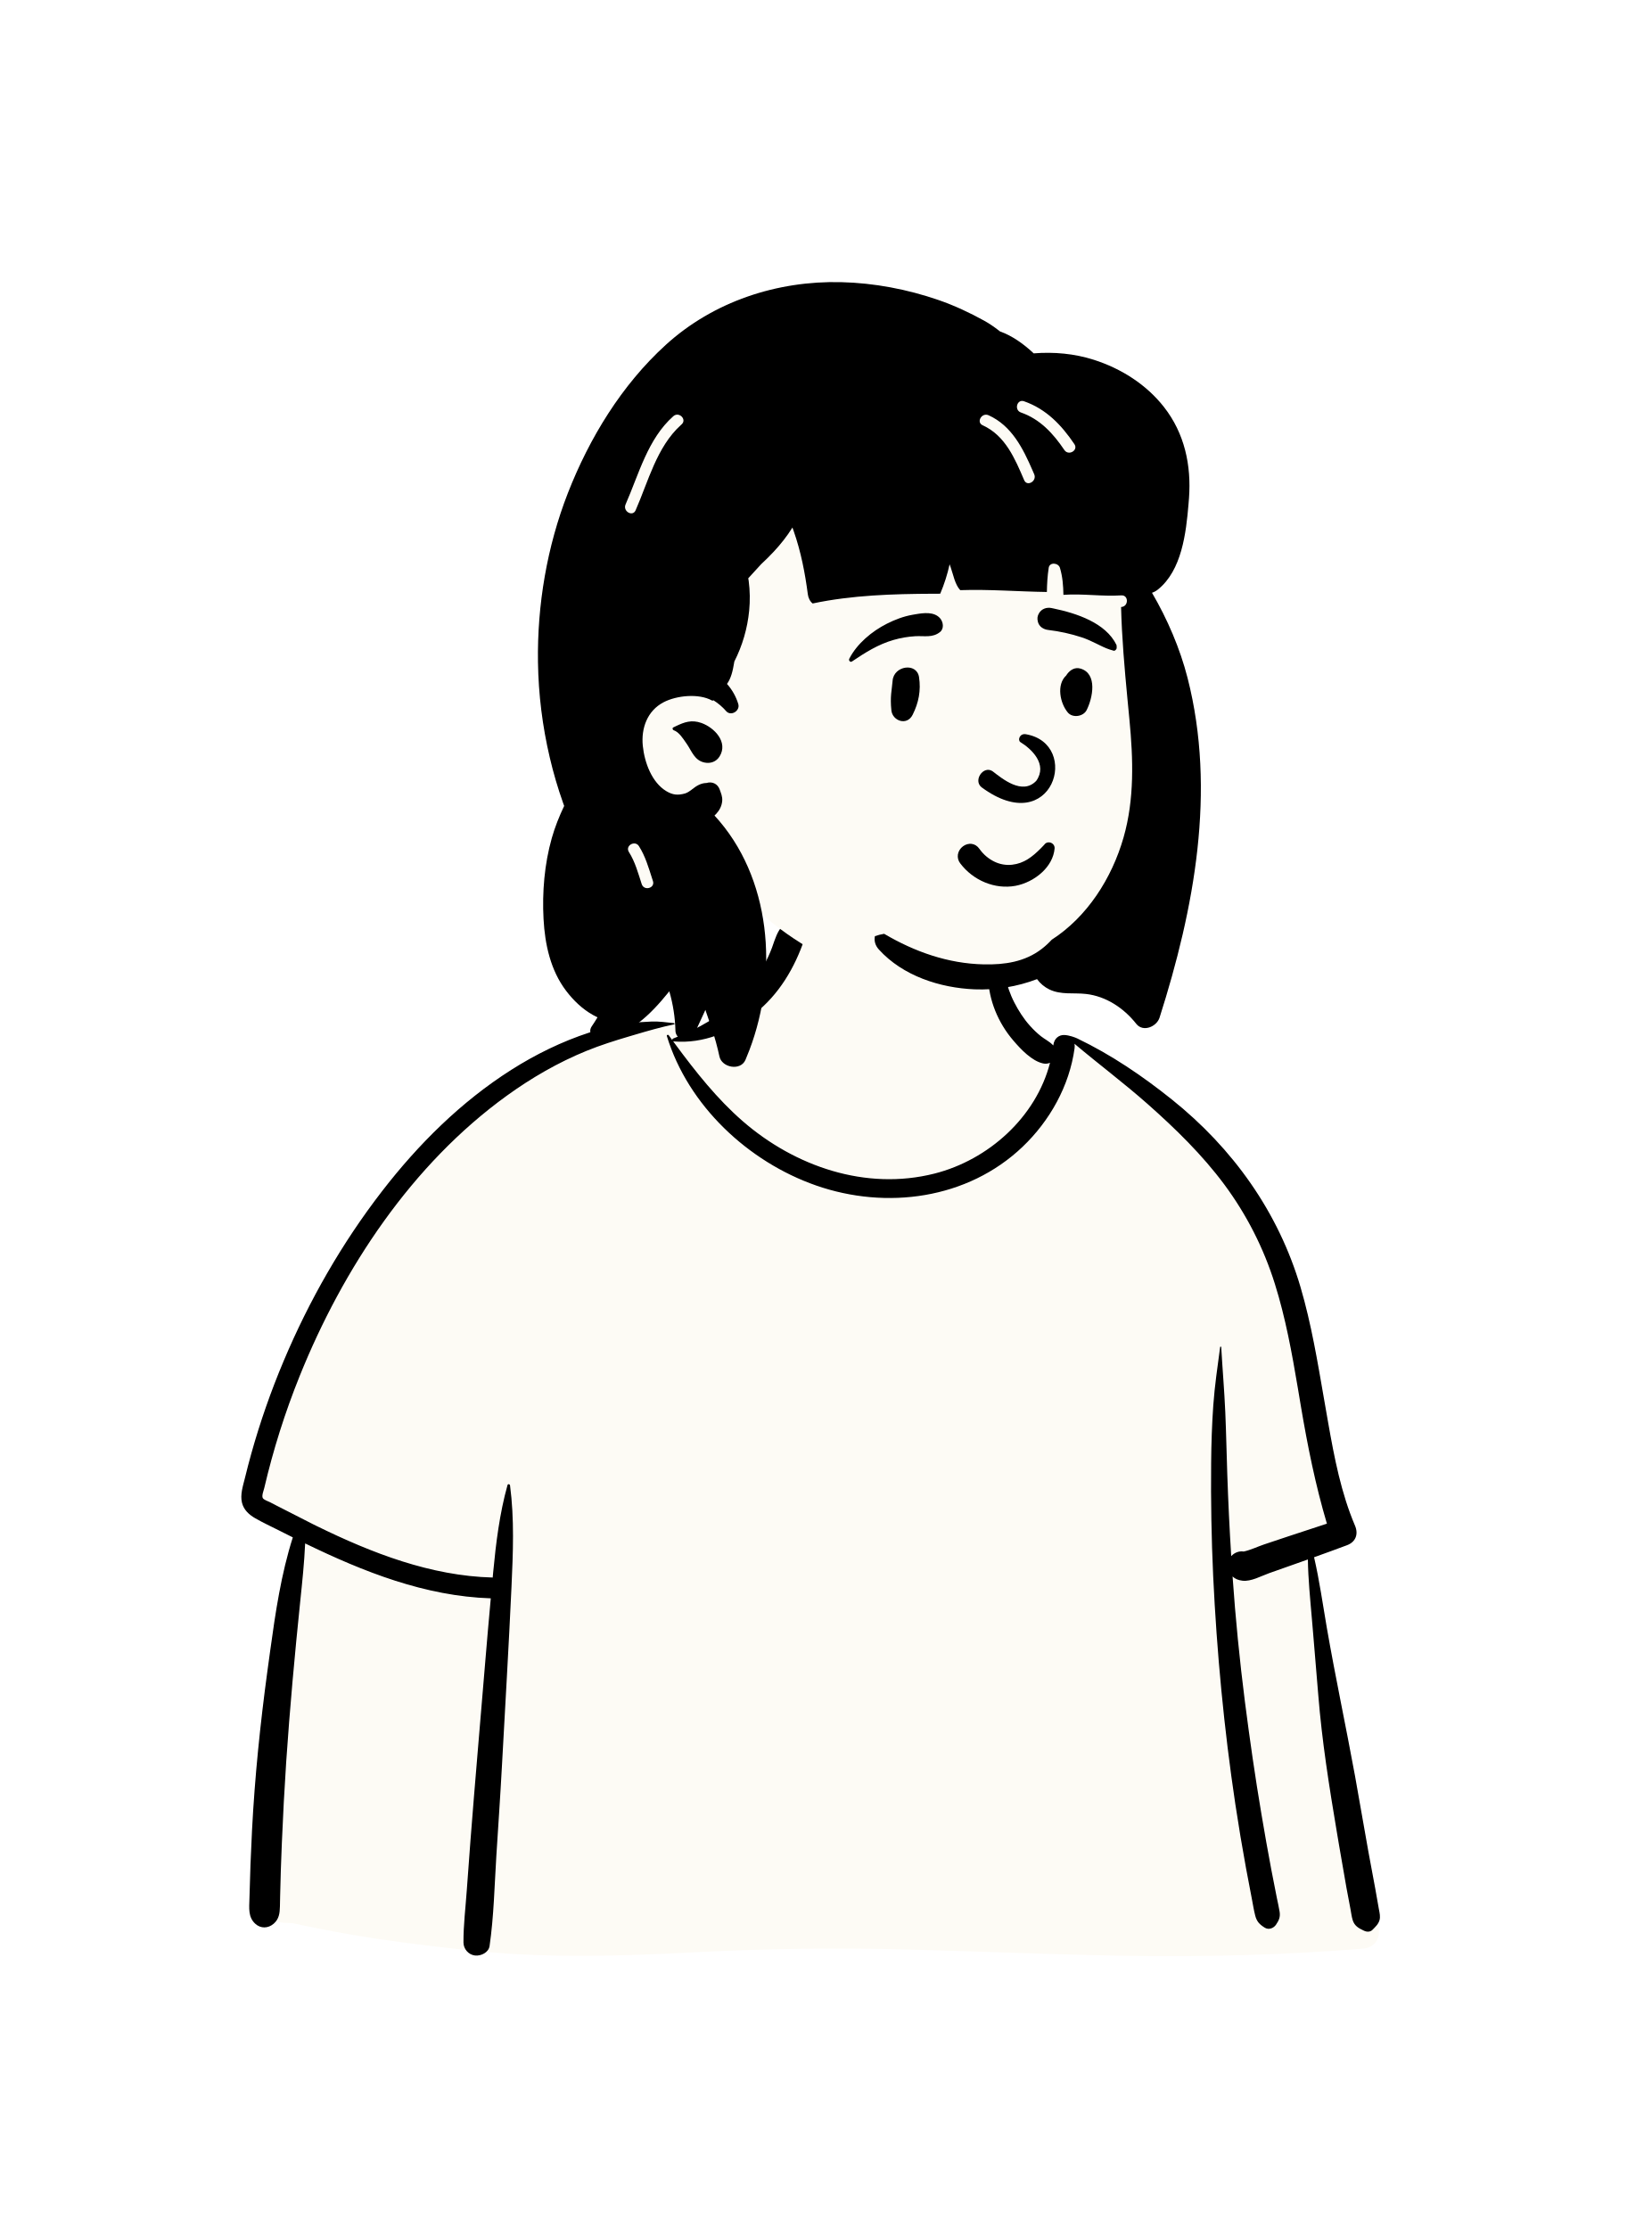
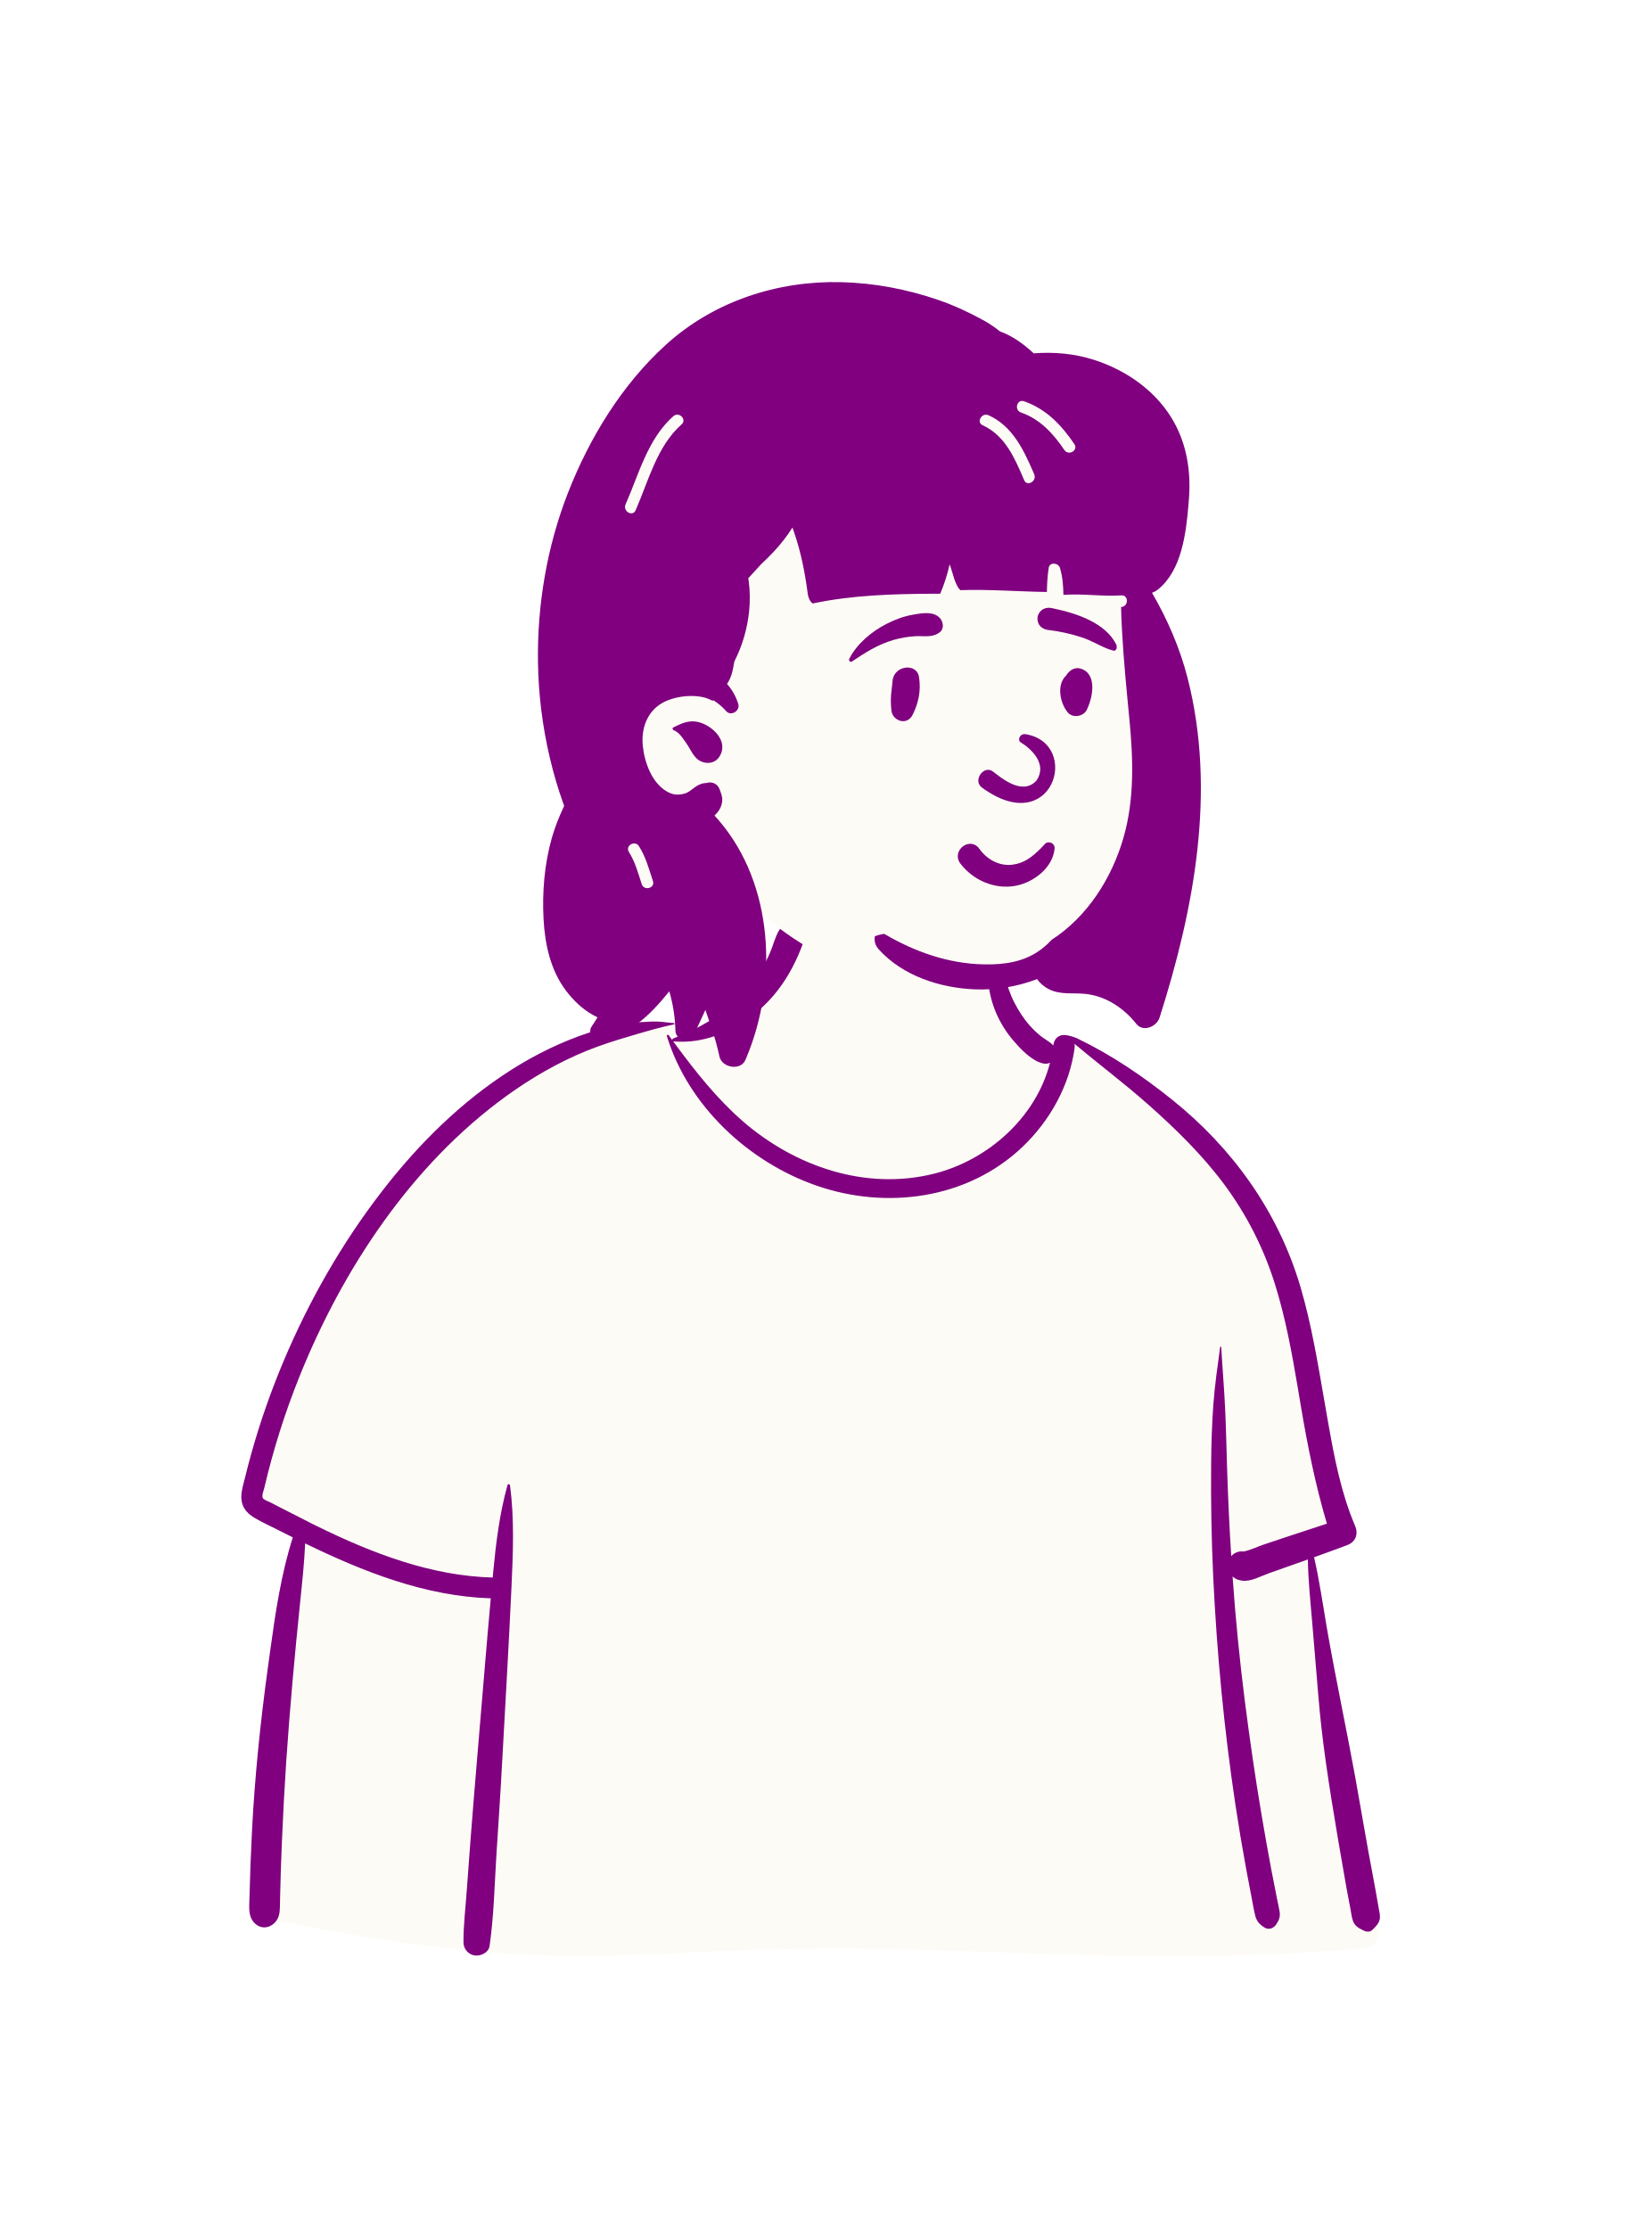
<svg xmlns="http://www.w3.org/2000/svg" fill="none" height="417" viewBox="0 0 309 417" width="309">
  <g clip-rule="evenodd" fill-rule="evenodd">
    <path d="m250.595 324.25c-1.097-6.193-2.102-12.401-3.016-18.623-.438-2.954-.85-5.912-1.236-8.873-.266-2.075-.672-4.447.739-5.984 1.987-2.163 3.792-4.015 4.035-7.113.228-2.915-.757-6.093-1.373-8.923-1.293-5.935-2.902-11.794-4.68-17.6-1.807-5.899-3.787-11.741-5.797-17.572-1.878-5.453-3.684-10.954-6.131-16.186-4.644-9.927-12.499-17.278-22.208-22.187-2.414-1.222-7.339-5.579-9.861-6.555-2.32-.897-2.311 1.722-4.594.736-1.824-.789-3.523-1.842-4.544-3.602-1.11-1.914-3.891-4.59-4.315-6.816-.897-4.72.075-8.737-3.295-12.289-2.989-3.155-7.009-5.317-11.167-6.476-9.151-2.553-21.352-.769-26.872 7.733-2.637 4.061-3.558 8.968-7.116 12.283-3.107 2.893-2.411 4.87-6.435 6.361-.228.085-6.404-1.24-6.632-1.155-4.402-.942-8.608 1.695-12.647 3.225-6.02 2.281-11.752 5.25-17.136 8.778-10.859 7.114-20.158 16.353-27.825 26.807-7.73 10.541-13.729 22.355-17.999 34.703-1.038 2.998-1.97 6.035-2.79 9.1-.461 1.716-.953 3.495-.391 5.251.457 1.437 1.477 2.508 2.673 3.37 1.622 1.168 4.876 1.928 4.813 4.278-.049 1.788-.655 3.668-.952 5.435-.351 2.103-.641 4.219-.931 6.331-1.316 9.615-2.341 19.286-2.794 28.983-.447 9.548-.816 19.292-.154 28.837.044.63.232 1.207.534 1.696-.283.109-.304.635.048.71l.739.157c.511.387 1.15.624 1.885.647.498.015.995.039 1.494.064 5.249 1.097 10.498 2.134 15.817 2.919 6.464.949 12.951 1.738 19.454 2.365 13.364 1.298 26.625.868 40.008.168 13.352-.695 26.726-.868 40.091-.516 13.387.349 26.771.932 40.161 1.17 14.961.265 29.897-.143 44.814-1.332 2.046-.163 3.311-1.79 2.907-3.821-2.416-12.172-5.155-24.261-7.319-36.484z" fill="#fdfbf5" />
-     <path d="m121.923 191.108c1.383-.06 2.794.164 4.174.3.12.012.166.197.03.226-2.469.516-4.913 1.221-7.339 1.938l-1.039.307c-2.734.81-5.391 1.645-8.039 2.724-5.277 2.152-10.291 5.055-14.904 8.39-17.765 12.846-30.623 32.293-38.737 52.427-2.742 6.802-4.956 13.805-6.624 20.946-.097.409-.516 1.458-.286 1.876.203.371.994.6 1.361.792l1.241.643c2.421 1.247 6.45 3.298 6.856 3.498l.631.311c10.312 5.055 21.329 9.342 32.934 9.638l.09-.991c.518-5.479 1.197-10.986 2.678-16.296.08-.286.443-.19.476.064.825 6.287.561 12.622.273 18.937-.51 11.186-1.187 22.367-1.79 33.547-.3 5.594-.69 11.183-1.043 16.774-.351 5.601-.465 11.338-1.27 16.894-.18 1.238-1.63 1.911-2.728 1.781-1.215-.145-2.15-1.215-2.155-2.443-.015-3.235.391-6.511.618-9.739.214-3.067.444-6.133.681-9.198.863-11.188 1.854-22.364 2.773-33.547.326-3.967.677-7.929 1.038-11.892-12.292-.397-23.776-4.95-34.733-10.271-.158 3.601-.541 7.196-.912 10.782-1.035 10.005-1.948 20.008-2.63 30.046-.335 5.07-.606 10.144-.815 15.222-.144 3.326-.251 6.654-.323 9.983l-.039 1.906c-.03 1.207-.152 2.327-1.169 3.206-1.031.893-2.426.941-3.448 0-1.367-1.26-1.125-2.975-1.085-4.667.101-4.28.262-8.558.483-12.834.514-9.965 1.539-19.891 2.878-29.777l.524-3.816c.976-7.094 2.047-14.35 4.231-21.183-.849-.423-1.696-.849-2.542-1.277-1.497-.758-3.046-1.47-4.502-2.306-1.155-.664-2.15-1.576-2.472-2.919-.359-1.498.189-3.136.554-4.596l.032-.129c.357-1.471.742-2.936 1.147-4.394 1.651-5.912 3.676-11.712 6.063-17.367 4.768-11.325 10.922-22.083 18.441-31.811 6.767-8.757 14.761-16.698 24.13-22.653 4.581-2.911 9.464-5.302 14.625-6.992 2.413-.791 5.038-1.478 7.565-1.76 1.362-.147 2.728-.247 4.096-.3zm24.512-17.945c1.644-1.764 4.91.062 4.12 2.399-1.857 5.501-4.813 10.518-9.427 14.132-4.338 3.396-9.51 5.604-15.081 5.133-.039-.004-.077-.014-.112-.031l.479.651c3.769 5.098 7.744 10.125 12.537 14.293 9.763 8.489 23.056 13.068 35.892 9.811 10.098-2.563 18.996-10.549 21.612-20.727-.411.181-.871.223-1.309.12-2.093-.454-4.166-2.657-5.517-4.236-1.449-1.676-2.611-3.581-3.438-5.637-1.53-3.815-2.021-8.727.069-12.422.258-.456.852-.201.904.244l.078.694c.403 3.463.905 6.813 2.539 9.972.798 1.544 1.756 3.053 2.923 4.346.624.693 1.3 1.354 2.03 1.934.712.567 1.573.975 2.212 1.625l.116.123.004-.022c.161-1.37 1.122-1.975 2.064-1.937.91.036 1.98.438 2.393.63l.04.018c6.351 3.049 12.202 7.023 17.707 11.433 11.385 9.119 19.915 21.04 24.049 35.078 2.028 6.891 3.192 13.99 4.421 21.056l.756 4.329c1.147 6.524 2.428 13.176 5.018 19.244.669 1.569.153 3.041-1.489 3.659-2.05.768-4.107 1.519-6.17 2.254 1.012 4.342 1.629 8.835 2.388 13.198 1.611 9.276 3.587 18.492 5.281 27.755.865 4.737 1.647 9.49 2.512 14.226.416 2.28.851 4.559 1.273 6.839.228 1.229.434 2.462.652 3.694l.037.205c.125.648.282 1.32.103 1.97-.204.741-.783 1.265-1.299 1.797-.425.437-1.039.44-1.561.202l-.171-.08c-.931-.435-1.659-.869-1.989-1.919-.209-.664-.285-1.413-.421-2.098-.261-1.311-.51-2.625-.744-3.943-.47-2.637-.927-5.276-1.375-7.917l-.417-2.472c-1.435-8.523-2.796-17.096-3.484-25.709-.306-3.82-.629-7.637-.956-11.456l-.244-2.863c-.311-3.625-.689-7.34-.743-11.015l-1.232.438-6.014 2.126c-1.493.528-3.39 1.607-4.996 1.41-.785-.096-1.384-.343-1.846-.792.544 7.813 1.312 15.61 2.302 23.38.909 7.063 1.917 14.118 3.107 21.138.589 3.478 1.196 6.952 1.854 10.415.328 1.734.668 3.463 1.018 5.192.174.862.381 1.725.518 2.595.155.994-.119 1.607-.675 2.427-.457.672-1.371 1.018-2.111.553-.982-.615-1.493-1.149-1.781-2.27-.263-1.018-.422-2.081-.624-3.112-.375-1.904-.737-3.81-1.087-5.717-.734-3.991-1.402-7.993-2.006-12.006-2.121-14.135-3.466-28.39-4.146-42.669-.323-7.043-.45-14.095-.38-21.146.031-3.615.15-7.239.405-10.844.26-3.65.798-7.227 1.278-10.842.017-.128.197-.134.205 0 .228 4.053.584 8.1.759 12.164.167 3.876.24 7.759.373 11.638.175 5.098.417 10.2.736 15.297.579-.634 1.454-1 2.328-.858 1.267-.265 2.63-.929 3.837-1.333l4.552-1.52c2.391-.802 4.787-1.59 7.187-2.363-2.148-7.223-3.618-14.554-4.873-21.99l-.56-3.345c-1.109-6.585-2.305-13.172-4.312-19.548-2.092-6.678-5.29-12.958-9.462-18.578-4.13-5.561-9.157-10.459-14.331-15.039-4.43-3.922-9.17-7.462-13.688-11.276.047.252.057.53.016.837-.961 7.031-4.629 13.579-9.741 18.449-10.269 9.786-25.471 11.815-38.615 7.227-12.714-4.438-23.955-14.949-27.927-27.957-.068-.221.23-.31.35-.147.219.303.442.604.663.906-.007-.066.008-.132.043-.188.036-.056.09-.098.153-.119 4.634-1.79 9.184-4.327 12.657-7.917 1.702-1.754 3.161-3.729 4.337-5.871.558-1.023 1.06-2.084 1.461-3.18l.102-.284c.485-1.373.89-2.773 1.904-3.861z" fill="#000" />
+     <path d="m121.923 191.108c1.383-.06 2.794.164 4.174.3.12.012.166.197.03.226-2.469.516-4.913 1.221-7.339 1.938l-1.039.307c-2.734.81-5.391 1.645-8.039 2.724-5.277 2.152-10.291 5.055-14.904 8.39-17.765 12.846-30.623 32.293-38.737 52.427-2.742 6.802-4.956 13.805-6.624 20.946-.097.409-.516 1.458-.286 1.876.203.371.994.6 1.361.792l1.241.643c2.421 1.247 6.45 3.298 6.856 3.498l.631.311c10.312 5.055 21.329 9.342 32.934 9.638l.09-.991c.518-5.479 1.197-10.986 2.678-16.296.08-.286.443-.19.476.064.825 6.287.561 12.622.273 18.937-.51 11.186-1.187 22.367-1.79 33.547-.3 5.594-.69 11.183-1.043 16.774-.351 5.601-.465 11.338-1.27 16.894-.18 1.238-1.63 1.911-2.728 1.781-1.215-.145-2.15-1.215-2.155-2.443-.015-3.235.391-6.511.618-9.739.214-3.067.444-6.133.681-9.198.863-11.188 1.854-22.364 2.773-33.547.326-3.967.677-7.929 1.038-11.892-12.292-.397-23.776-4.95-34.733-10.271-.158 3.601-.541 7.196-.912 10.782-1.035 10.005-1.948 20.008-2.63 30.046-.335 5.07-.606 10.144-.815 15.222-.144 3.326-.251 6.654-.323 9.983l-.039 1.906c-.03 1.207-.152 2.327-1.169 3.206-1.031.893-2.426.941-3.448 0-1.367-1.26-1.125-2.975-1.085-4.667.101-4.28.262-8.558.483-12.834.514-9.965 1.539-19.891 2.878-29.777l.524-3.816c.976-7.094 2.047-14.35 4.231-21.183-.849-.423-1.696-.849-2.542-1.277-1.497-.758-3.046-1.47-4.502-2.306-1.155-.664-2.15-1.576-2.472-2.919-.359-1.498.189-3.136.554-4.596l.032-.129c.357-1.471.742-2.936 1.147-4.394 1.651-5.912 3.676-11.712 6.063-17.367 4.768-11.325 10.922-22.083 18.441-31.811 6.767-8.757 14.761-16.698 24.13-22.653 4.581-2.911 9.464-5.302 14.625-6.992 2.413-.791 5.038-1.478 7.565-1.76 1.362-.147 2.728-.247 4.096-.3zm24.512-17.945c1.644-1.764 4.91.062 4.12 2.399-1.857 5.501-4.813 10.518-9.427 14.132-4.338 3.396-9.51 5.604-15.081 5.133-.039-.004-.077-.014-.112-.031l.479.651c3.769 5.098 7.744 10.125 12.537 14.293 9.763 8.489 23.056 13.068 35.892 9.811 10.098-2.563 18.996-10.549 21.612-20.727-.411.181-.871.223-1.309.12-2.093-.454-4.166-2.657-5.517-4.236-1.449-1.676-2.611-3.581-3.438-5.637-1.53-3.815-2.021-8.727.069-12.422.258-.456.852-.201.904.244l.078.694c.403 3.463.905 6.813 2.539 9.972.798 1.544 1.756 3.053 2.923 4.346.624.693 1.3 1.354 2.03 1.934.712.567 1.573.975 2.212 1.625l.116.123.004-.022c.161-1.37 1.122-1.975 2.064-1.937.91.036 1.98.438 2.393.63l.04.018c6.351 3.049 12.202 7.023 17.707 11.433 11.385 9.119 19.915 21.04 24.049 35.078 2.028 6.891 3.192 13.99 4.421 21.056l.756 4.329c1.147 6.524 2.428 13.176 5.018 19.244.669 1.569.153 3.041-1.489 3.659-2.05.768-4.107 1.519-6.17 2.254 1.012 4.342 1.629 8.835 2.388 13.198 1.611 9.276 3.587 18.492 5.281 27.755.865 4.737 1.647 9.49 2.512 14.226.416 2.28.851 4.559 1.273 6.839.228 1.229.434 2.462.652 3.694l.037.205c.125.648.282 1.32.103 1.97-.204.741-.783 1.265-1.299 1.797-.425.437-1.039.44-1.561.202l-.171-.08c-.931-.435-1.659-.869-1.989-1.919-.209-.664-.285-1.413-.421-2.098-.261-1.311-.51-2.625-.744-3.943-.47-2.637-.927-5.276-1.375-7.917l-.417-2.472c-1.435-8.523-2.796-17.096-3.484-25.709-.306-3.82-.629-7.637-.956-11.456l-.244-2.863c-.311-3.625-.689-7.34-.743-11.015l-1.232.438-6.014 2.126c-1.493.528-3.39 1.607-4.996 1.41-.785-.096-1.384-.343-1.846-.792.544 7.813 1.312 15.61 2.302 23.38.909 7.063 1.917 14.118 3.107 21.138.589 3.478 1.196 6.952 1.854 10.415.328 1.734.668 3.463 1.018 5.192.174.862.381 1.725.518 2.595.155.994-.119 1.607-.675 2.427-.457.672-1.371 1.018-2.111.553-.982-.615-1.493-1.149-1.781-2.27-.263-1.018-.422-2.081-.624-3.112-.375-1.904-.737-3.81-1.087-5.717-.734-3.991-1.402-7.993-2.006-12.006-2.121-14.135-3.466-28.39-4.146-42.669-.323-7.043-.45-14.095-.38-21.146.031-3.615.15-7.239.405-10.844.26-3.65.798-7.227 1.278-10.842.017-.128.197-.134.205 0 .228 4.053.584 8.1.759 12.164.167 3.876.24 7.759.373 11.638.175 5.098.417 10.2.736 15.297.579-.634 1.454-1 2.328-.858 1.267-.265 2.63-.929 3.837-1.333l4.552-1.52c2.391-.802 4.787-1.59 7.187-2.363-2.148-7.223-3.618-14.554-4.873-21.99l-.56-3.345c-1.109-6.585-2.305-13.172-4.312-19.548-2.092-6.678-5.29-12.958-9.462-18.578-4.13-5.561-9.157-10.459-14.331-15.039-4.43-3.922-9.17-7.462-13.688-11.276.047.252.057.53.016.837-.961 7.031-4.629 13.579-9.741 18.449-10.269 9.786-25.471 11.815-38.615 7.227-12.714-4.438-23.955-14.949-27.927-27.957-.068-.221.23-.31.35-.147.219.303.442.604.663.906-.007-.066.008-.132.043-.188.036-.056.09-.098.153-.119 4.634-1.79 9.184-4.327 12.657-7.917 1.702-1.754 3.161-3.729 4.337-5.871.558-1.023 1.06-2.084 1.461-3.18l.102-.284c.485-1.373.89-2.773 1.904-3.861z" fill="#800080" />
    <path d="m170.977 59.565c15.445 0 34.788 17.619 40.449 25.116 4.76 6.304 4.087 38.778 4.087 58.041 0 4.028-1.821 11.654-2.483 15.507-2.421 14.122-12.976 25.965-33.866 25.965-17.009 0-30.099-5.388-42.757-19.168-2.887-3.143-16.991 8.111-19.875 4.058-7.534 0-13.833-70.392.958-91.504 14.792-21.114 38.042-18.015 53.487-18.015z" fill="#fdfbf5" />
-     <g fill="#000">
+     <g fill="#800080">
      <path d="m124.556 64.523c8.925-8.12 20.814-12.026 32.81-11.738 6.213.151 12.403 1.333 18.271 3.359 2.935 1.018 5.777 2.346 8.494 3.848.979.539 1.883 1.171 2.752 1.843l.216.169h.003c2.331.838 4.412 2.342 6.299 4.102 3.784-.301 7.598.039 11.256 1.206 5.092 1.627 9.805 4.605 13.116 8.834 3.856 4.924 5.138 10.897 4.681 17.064l-.085 1.048c-.452 5.448-1.262 12.453-5.733 16.032-.328.267-.702.472-1.104.605 2.88 4.933 5.244 10.412 6.658 15.945 5.4 21.132 1.249 43.171-5.244 63.54-.533 1.678-3.071 2.793-4.362 1.153-2.307-2.932-5.659-5.169-9.428-5.587-2.326-.259-4.641.21-6.838-.846-.909-.446-1.696-1.106-2.293-1.924-3.722 1.415-7.692 2.063-11.67 1.908-6.503-.267-13.456-2.519-17.93-7.459-.718-.792-.901-1.683-.735-2.486.562-.201 1.141-.349 1.73-.443 5.674 3.345 11.929 5.579 18.651 5.72 3.884.081 7.672-.462 10.821-2.887.683-.525 1.308-1.107 1.888-1.731 6.584-4.236 11.227-11.43 13.434-19.137 2.057-7.187 1.803-14.67 1.097-22.042l-.374-3.889c-.543-5.71-1.048-11.437-1.189-17.169l.042-.003c1.391-.09 1.401-2.267 0-2.176-3.623.234-7.218-.361-10.83-.101-.03-1.708-.154-3.408-.654-5.054-.288-.941-1.925-1.127-2.099 0-.232 1.506-.317 3.005-.343 4.519-5.404-.072-10.804-.528-16.21-.34-.997-1.063-1.315-2.95-1.781-4.261-.068-.193-.137-.384-.207-.577-.412 1.885-.999 3.728-1.755 5.503l-1.326.004c-7.523.036-15.198.262-22.543 1.823-.511-.392-.815-1.075-.898-1.697-.531-4.041-1.292-7.974-2.64-11.825l-.192-.543c-.018-.048-.034-.096-.05-.144-.993 1.603-2.179 3.098-3.471 4.489-.764.818-1.558 1.607-2.38 2.366-.795.884-1.618 1.755-2.416 2.642.032.161.059.324.081.492.243 1.84.269 3.706.09 5.553-.321 3.324-1.264 6.558-2.78 9.534l-.049.299c-.229 1.395-.556 2.837-1.321 3.887.972 1.085 1.694 2.369 2.114 3.763.38 1.263-1.367 2.357-2.272 1.323-.692-.796-1.501-1.484-2.397-2.041-.056.075-.156.112-.268.049-2.445-1.358-6.599-.947-9.042.332-3.039 1.588-4.223 4.85-3.887 8.155.324 3.158 1.706 6.849 4.385 8.467 1.23.743 2.186.806 3.493.449.417-.113.935-.461 1.156-.633l.219-.176c.856-.676 1.653-1.139 2.664-1.157 1.034-.322 2.071.124 2.467 1.208l.024.07c.186.552.523 1.246.449 2.09-.075.902-.49 1.724-1.107 2.385-.107.116-.22.228-.337.334 10.635 11.515 12.001 29.457 6.547 43.841-.237.632-.489 1.255-.753 1.872-.912 2.116-4.42 1.46-4.867-.637-.382-1.785-.867-3.546-1.454-5.274l-.145-.42c-.323-.924-.626-1.857-.952-2.782l-.033-.106-.04-.144-.552 1.205-1.679 3.637c-.786 1.698-3.281.775-3.374-.861l-.002-.055c-.063-2.504-.45-4.99-1.151-7.394l-.219.272c-3.273 4.048-7.115 7.841-12.386 8.775-1.321.233-2.817-1.148-1.909-2.484.376-.552.738-1.118 1.081-1.692-.285-.131-.564-.275-.836-.43-1.999-1.122-3.663-2.722-5.04-4.537-2.919-3.845-3.963-8.687-4.219-13.426-.272-5.008.169-10.287 1.537-15.119.593-2.089 1.395-4.094 2.323-6.039-.064-.173-.129-.347-.191-.522-.994-2.795-1.83-5.643-2.505-8.531-1.376-5.845-2.116-11.821-2.205-17.825-.164-10.725 1.686-21.622 5.583-31.624 4.026-10.314 10.082-20.252 18.322-27.746zm-5.012 93.775c-.739-1.164-2.589-.115-1.903 1.057l.026.042c1.171 1.847 1.721 3.947 2.396 6.007.432 1.324 2.536.758 2.099-.581l-.147-.446c-.67-2.088-1.283-4.21-2.472-6.079zm6.438-22.218.49-.238c1.55-.739 2.907-1.242 4.737-.597 2.451.862 5.076 3.607 3.419 6.27-.609.982-1.691 1.373-2.806 1.142-1.88-.389-2.366-2.083-3.32-3.473l-.164-.235c-.582-.841-1.317-2.003-2.286-2.334-.22-.076-.313-.418-.07-.535zm1.381-56.54.158-.143c1.054-.93-.491-2.465-1.539-1.539-4.793 4.234-6.457 10.864-8.943 16.513-.558 1.272 1.317 2.381 1.879 1.1 2.372-5.393 3.945-11.841 8.446-15.932zm57.595-1.853c-1.251-.565-2.347 1.257-1.143 1.857l.045.022c4.232 1.913 6.033 6.242 7.757 10.263.55 1.284 2.424.178 1.88-1.097l-.312-.721c-1.798-4.144-3.897-8.366-8.227-10.325zm6.635-2.618c-1.328-.459-1.897 1.641-.58 2.1 3.587 1.248 6.049 3.941 8.124 7.021.778 1.153 2.663.064 1.877-1.099-2.41-3.574-5.271-6.574-9.421-8.022z" />
      <path d="m184.307 165.093c-1.844-.753-3.452-1.989-4.653-3.579-.183-.233-.317-.502-.392-.789-.075-.288-.089-.587-.043-.88.098-.602.453-1.145.938-1.51.485-.366 1.093-.546 1.68-.454.511.079 1.018.359 1.421.939l.084.116c.7.957 1.621 1.73 2.686 2.253 1.03.506 2.183.709 3.324.585 2.238-.252 3.779-1.462 5.418-3.106.203-.207.407-.421.61-.638.12-.184.299-.322.507-.39.227-.072.47-.069.695.008s.419.224.554.419c.125.184.197.412.174.675-.151 1.702-1.04 3.221-2.305 4.414-1.404 1.326-3.266 2.242-5.018 2.564-1.93.354-3.898.1-5.68-.627zm6.591-26.266c2.054 1.25 5.184 4.161 2.974 7.257-2.602 2.728-6.346-.401-8.191-1.816-1.711-1.097-3.634 1.724-2.047 3.005 13.336 9.873 18.747-8.119 8.303-9.913-1.151-.198-1.577 1.081-1.039 1.467zm-23.896-11.484c.227-2.817 4.517-3.457 4.944-.669.381 2.497-.068 4.791-1.193 7.04-1.074 2.147-3.775 1.145-3.98-.811-.274-2.622.088-3.807.229-5.56zm32.658-1.247c.598-.784 1.462-1.318 2.496-1.017 3.233.946 2.28 5.536 1.145 7.77-.617 1.212-2.611 1.52-3.513.452-1.467-1.742-2.172-5.221-.303-6.937.05-.088.106-.178.175-.268zm-28.952-11.079.511-.09c1.58-.273 3.543-.535 4.661.734.593.674.796 1.926 0 2.571-1.401 1.133-2.951.695-4.63.79-1.371.079-2.728.31-4.047.69-2.925.837-5.308 2.362-7.806 4.038-.327.218-.662-.2-.506-.506 1.442-2.825 4.236-5.145 7.035-6.559 1.495-.755 3.128-1.381 4.782-1.668zm26.005-1.265.391.08c4.254.888 9.78 2.664 11.793 6.843.078.591-.003.717-.069.799l-.022.028c-.055.071-.098.168-.354.249-.072-.017-.144-.036-.216-.054-.923-.242-1.653-.576-2.36-.922l-.768-.377c-.889-.437-1.787-.857-2.738-1.167-2.028-.665-4.117-1.126-6.237-1.377-.452-.045-.884-.21-1.251-.477-.35-.262-.598-.639-.701-1.064-.149-.601-.105-1.055.217-1.598.242-.407.589-.689.987-.851.422-.167.884-.206 1.328-.112z" />
    </g>
  </g>
</svg>
